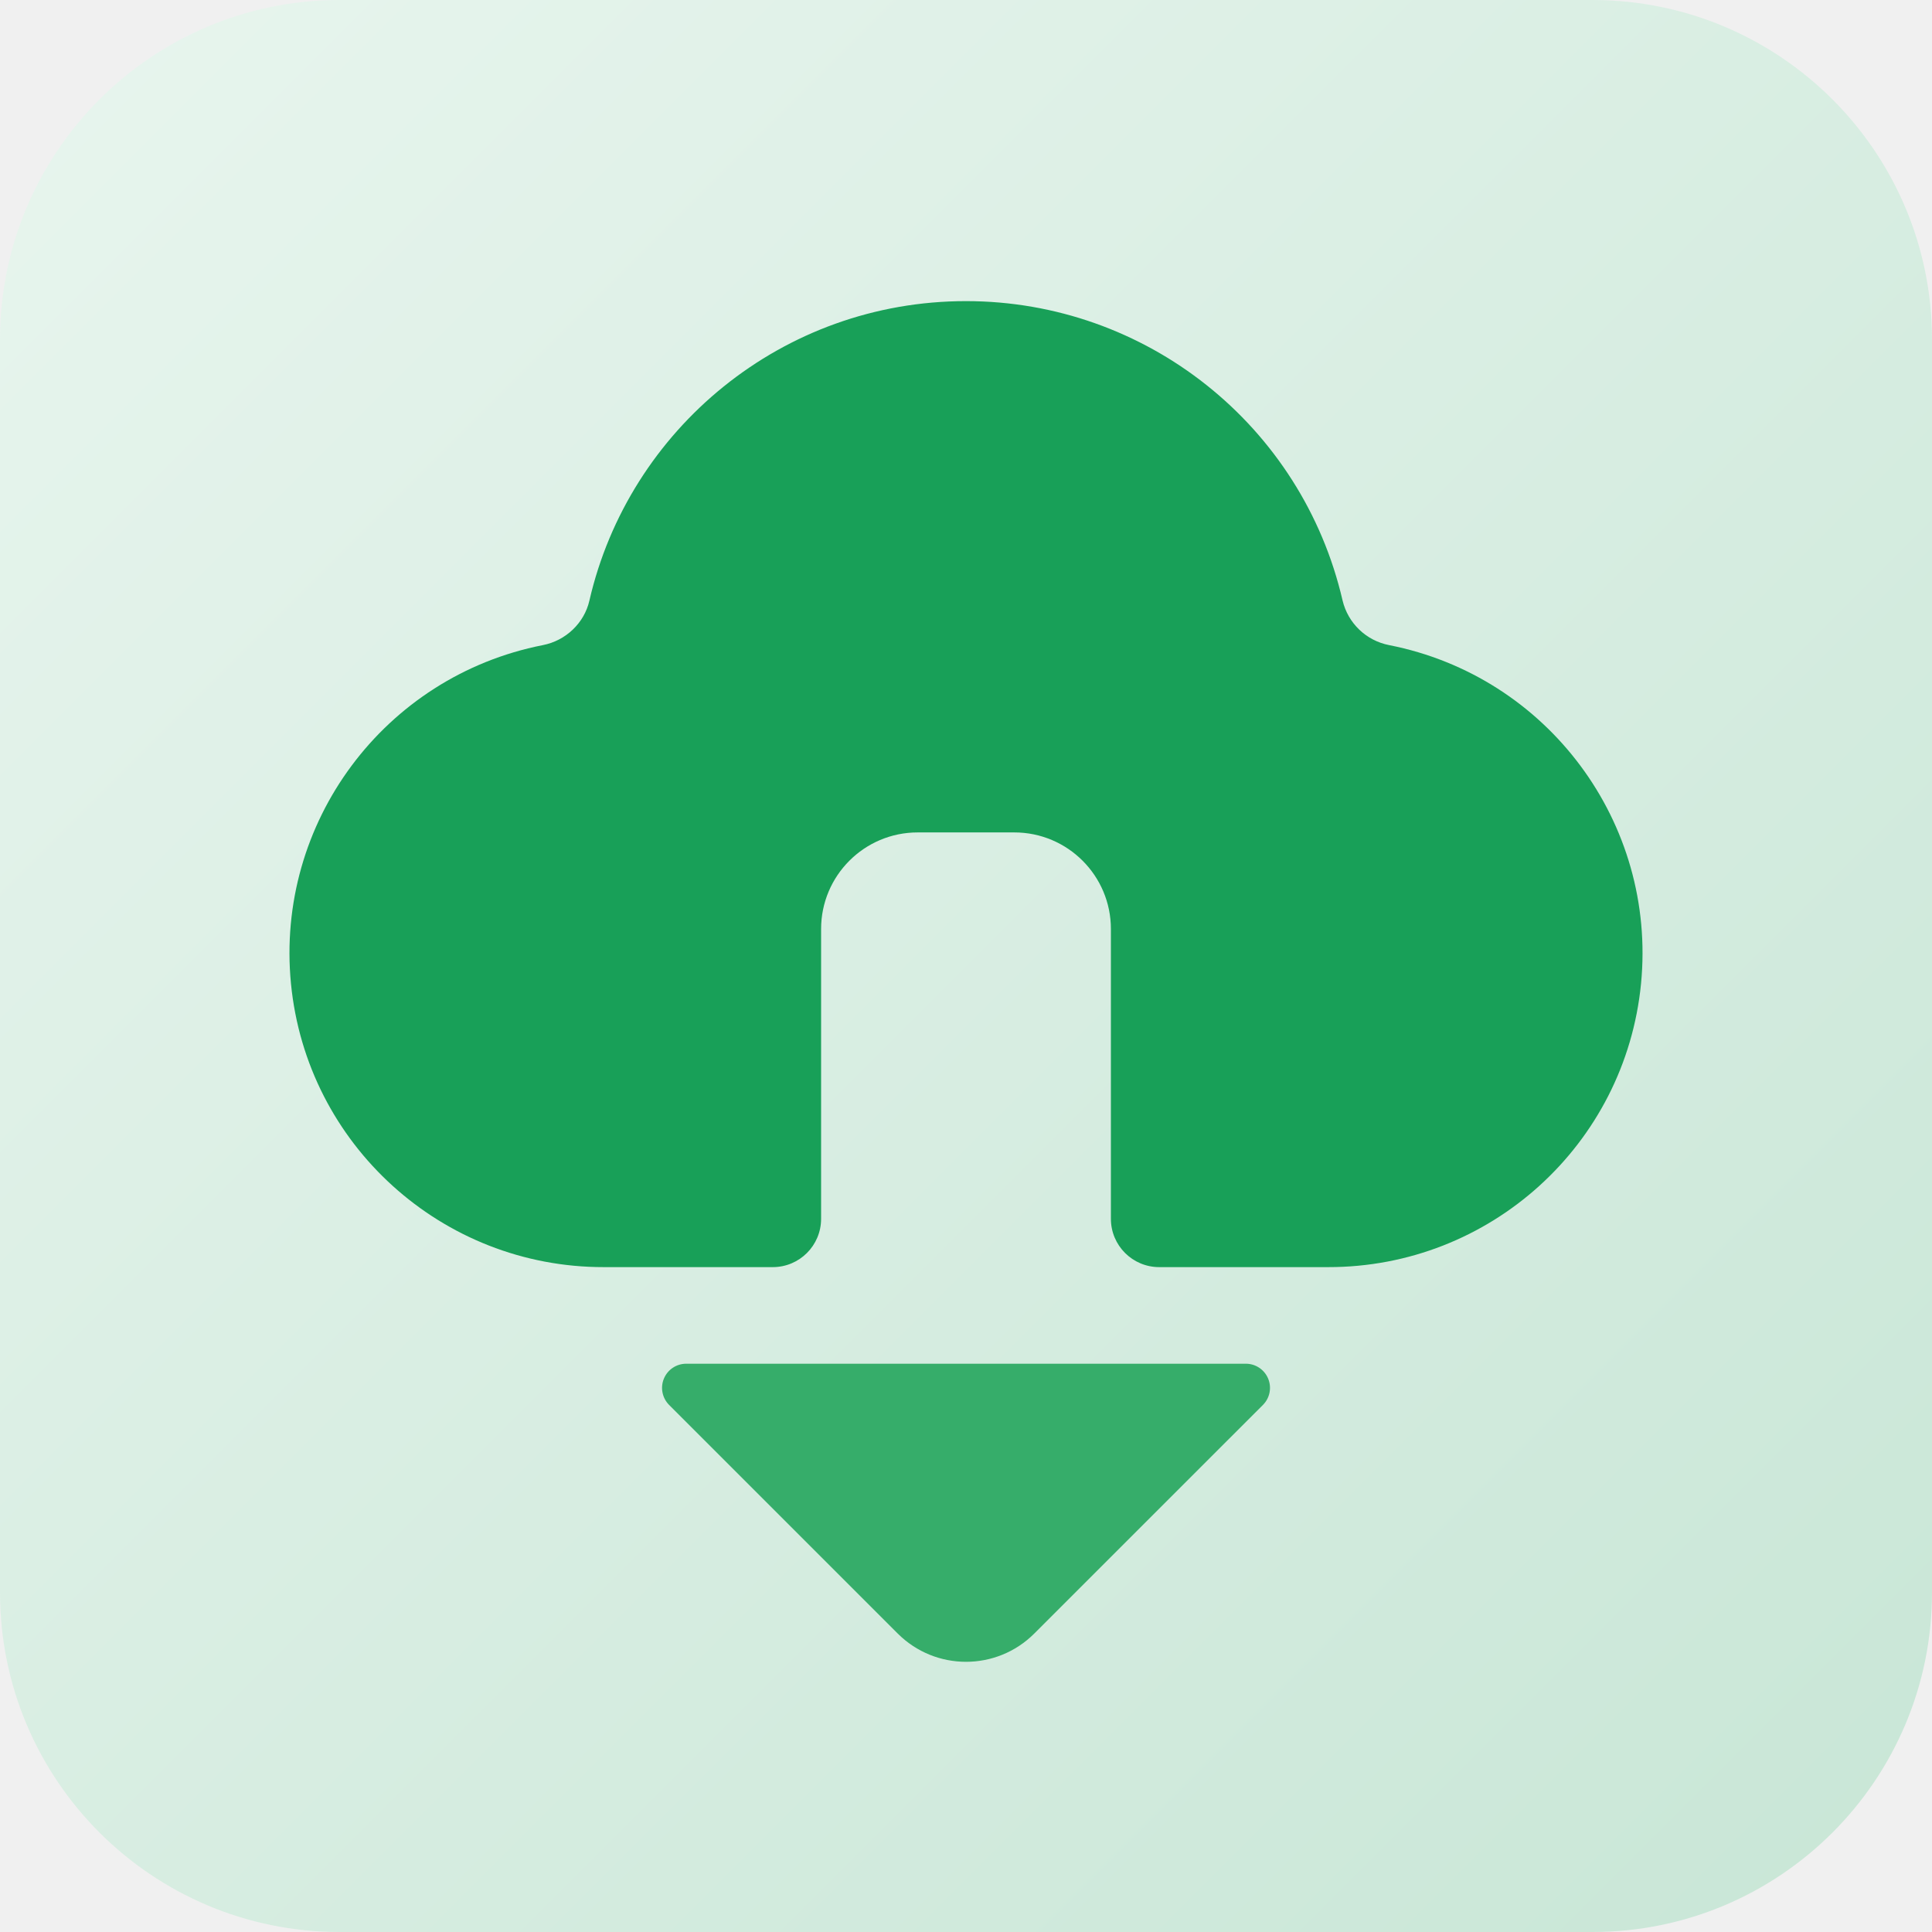
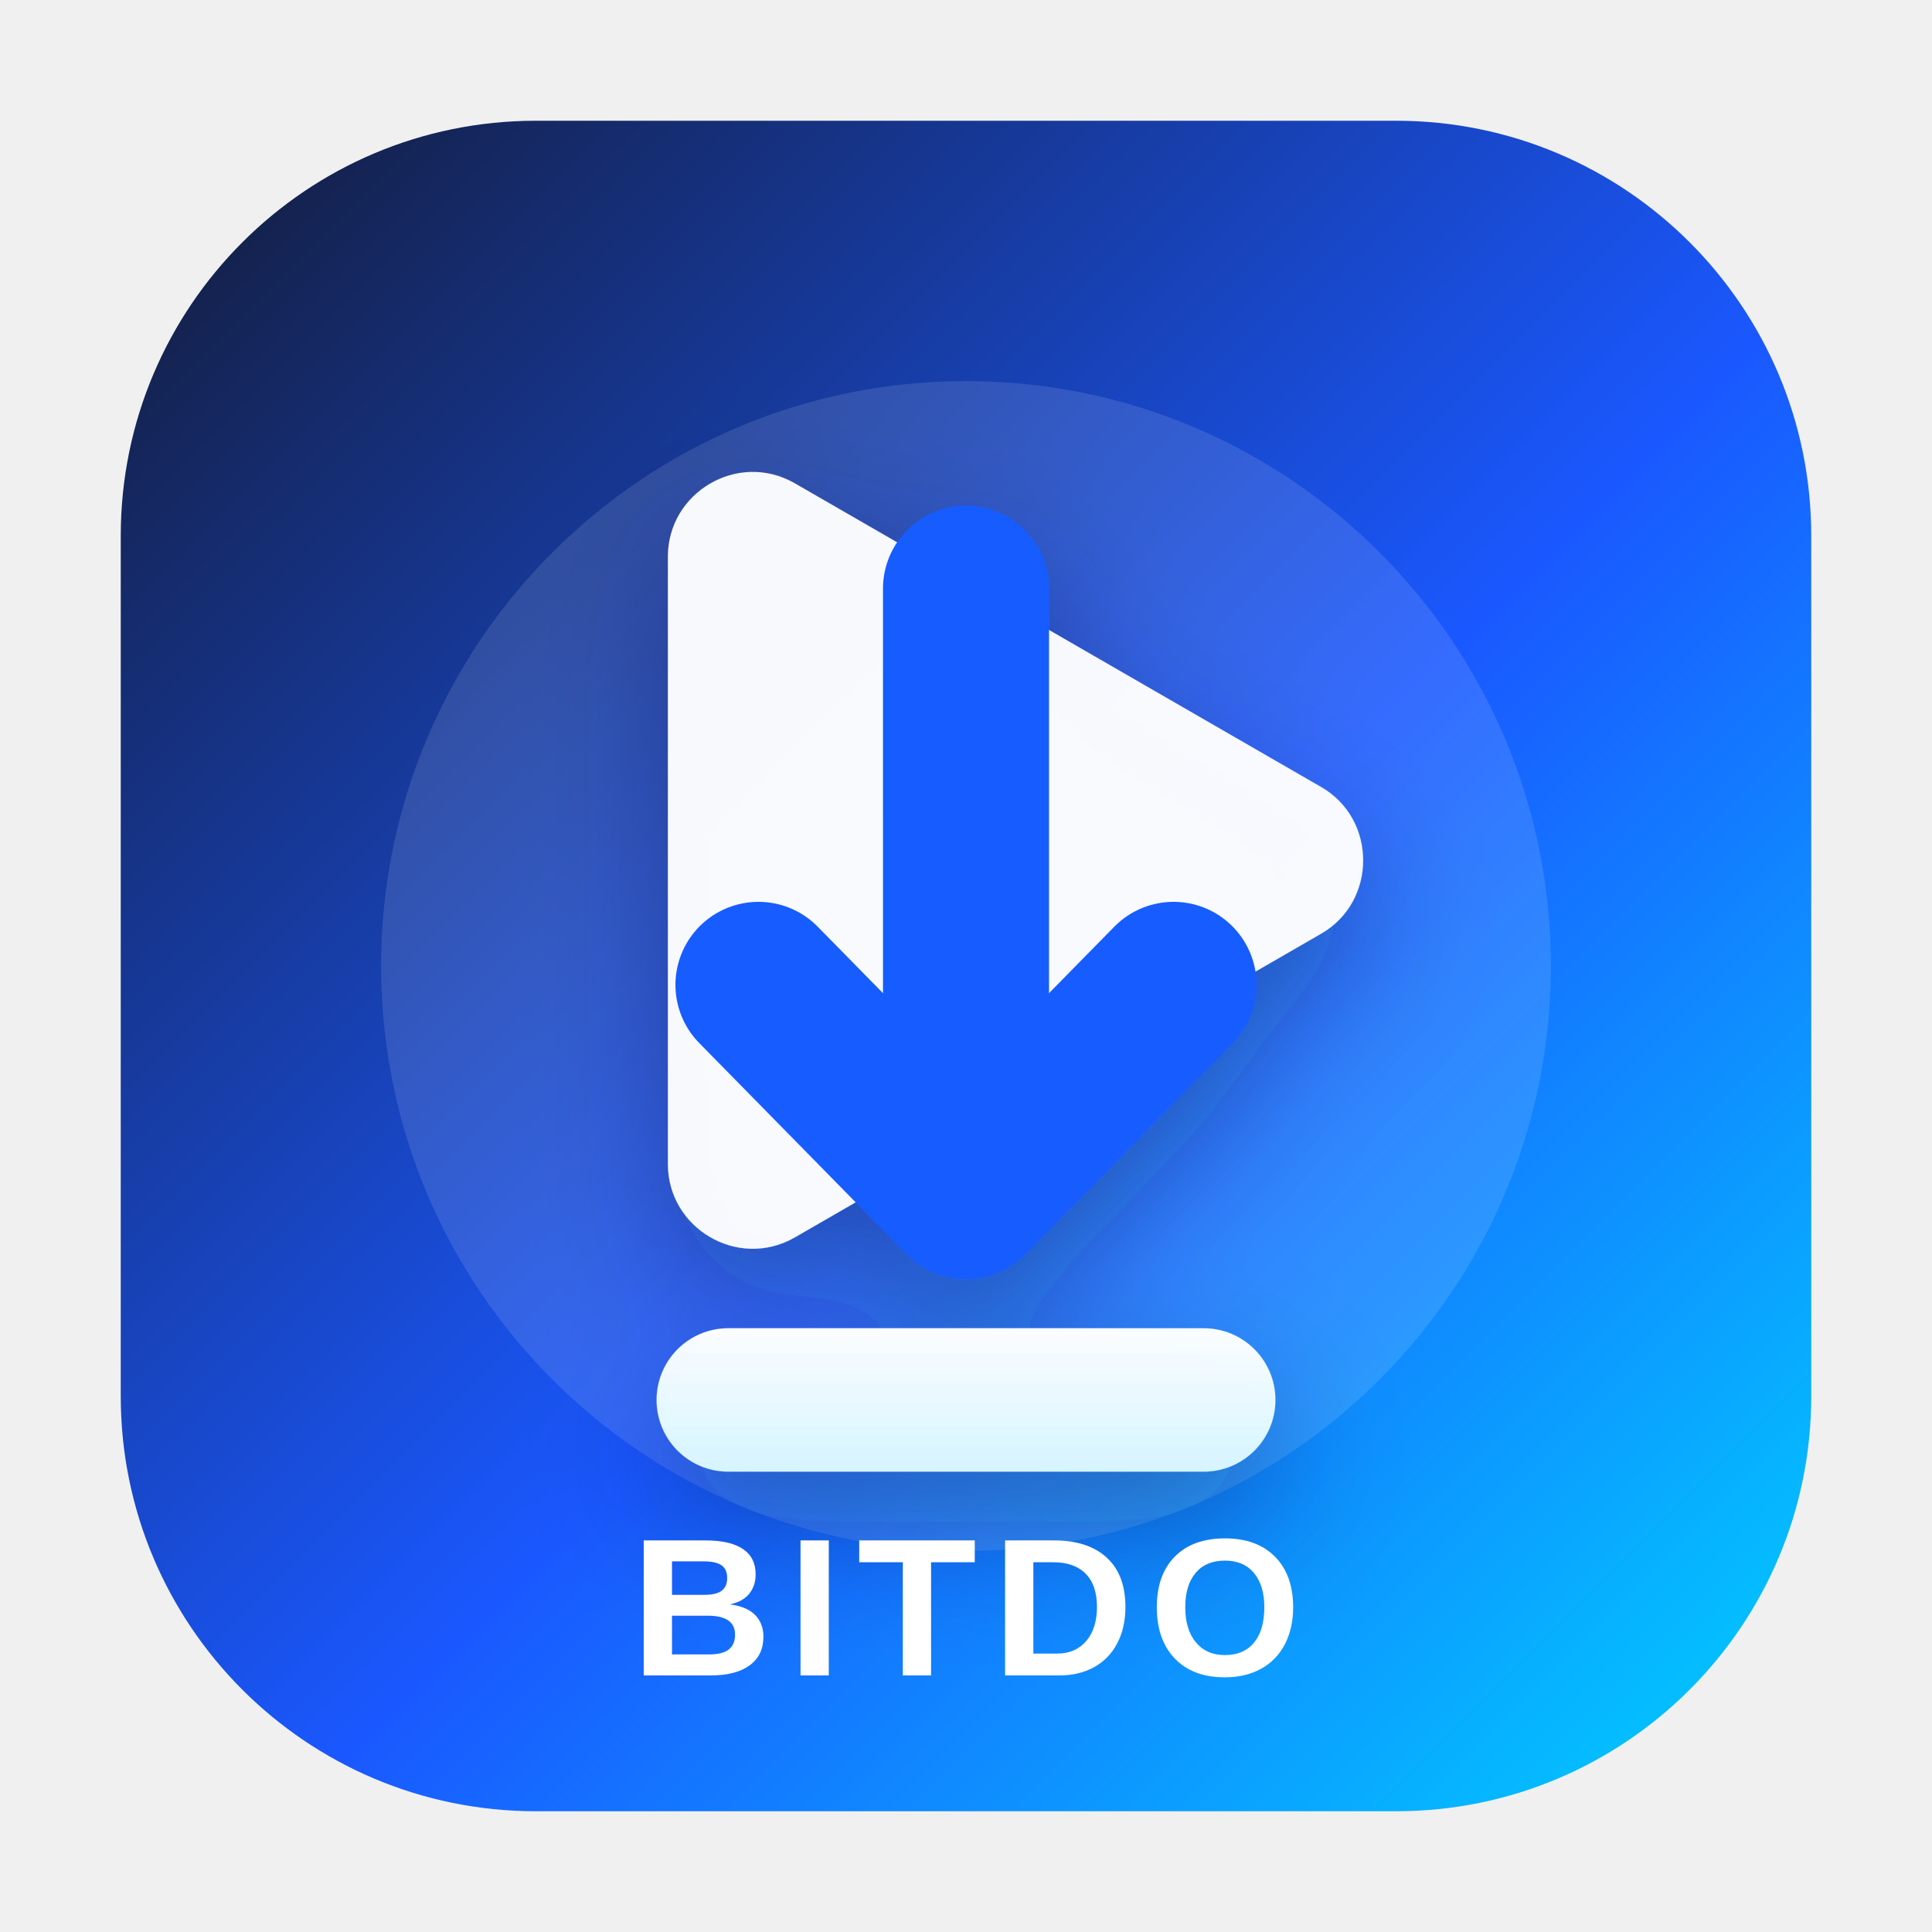
<svg xmlns="http://www.w3.org/2000/svg" viewBox="0 0 1024 1024" width="1024" height="1024">
  <defs>
    <linearGradient id="bg" x1="0" y1="0" x2="1" y2="1">
-       <stop offset="0%" stop-color="#E8F5EE" />
-       <stop offset="100%" stop-color="#C8E6D6" />
+       <stop offset="0%" stop-color="#131A35" />
+       <stop offset="55%" stop-color="#1A58FF" />
+       <stop offset="100%" stop-color="#00D1FF" />
    </linearGradient>
+     <linearGradient id="arrow" x1="0" y1="0" x2="0" y2="1">
+       <stop offset="0%" stop-color="#FFFFFF" />
+       <stop offset="100%" stop-color="#D8F7FF" />
+     </linearGradient>
+     <filter id="shadow" x="-20%" y="-20%" width="140%" height="140%">
+       <feDropShadow dx="0" dy="28" stdDeviation="34" flood-color="#001447" flood-opacity="0.35" />
+     </filter>
  </defs>
-   <rect width="1024" height="1024" rx="180" ry="180" fill="url(#bg)" />
-   <g transform="translate(128, 134) scale(0.75)">
-     <path d="M463.735 975.735l-161.519-161.519A17.067 17.067 0 0 1 314.266 785.067h395.469a17.067 17.067 0 0 1 12.083 29.15l-161.553 161.519a68.267 68.267 0 0 1-96.529 0z" fill="#36AD6A" />
-     <path d="M512 34.133c-129.707 0-238.251 90.419-266.138 211.627-3.652 15.974-16.794 28.331-32.87 31.471A221.867 221.867 0 0 0 256 716.8H375.467a34.133 34.133 0 0 0 34.133-34.133v-204.8a68.267 68.267 0 0 1 68.267-68.267h68.267a68.267 68.267 0 0 1 68.267 68.267v204.8a34.133 34.133 0 0 0 34.133 34.133h119.467a221.867 221.867 0 0 0 43.008-439.569 42.052 42.052 0 0 1-32.87-31.471A273.169 273.169 0 0 0 512 34.133z" fill="#18A058" />
+   <rect x="64" y="64" width="896" height="896" rx="220" fill="url(#bg)" />
+   <circle cx="512" cy="512" r="310" fill="rgba(255,255,255,0.12)" />
+   <g filter="url(#shadow)">
+     <path d="M354 295c0-34 37-56 67-39l279 161c30 17 30 61 0 78L421 656c-30 17-67-5-67-39V295Z" fill="#FFFFFF" opacity="0.96" />
+     <path d="M512 312v246" stroke="#155CFF" stroke-width="88" stroke-linecap="round" />
+     <path d="M402 522 512 634 622 522" fill="none" stroke="#155CFF" stroke-width="88" stroke-linecap="round" stroke-linejoin="round" />
+     <rect x="348" y="704" width="328" height="76" rx="38" fill="url(#arrow)" opacity="0.98" />
  </g>
+   <text x="512" y="888" text-anchor="middle" font-family="Arial, Helvetica, sans-serif" font-size="104" font-weight="800" fill="#FFFFFF" letter-spacing="8">BITDO</text>
</svg>
